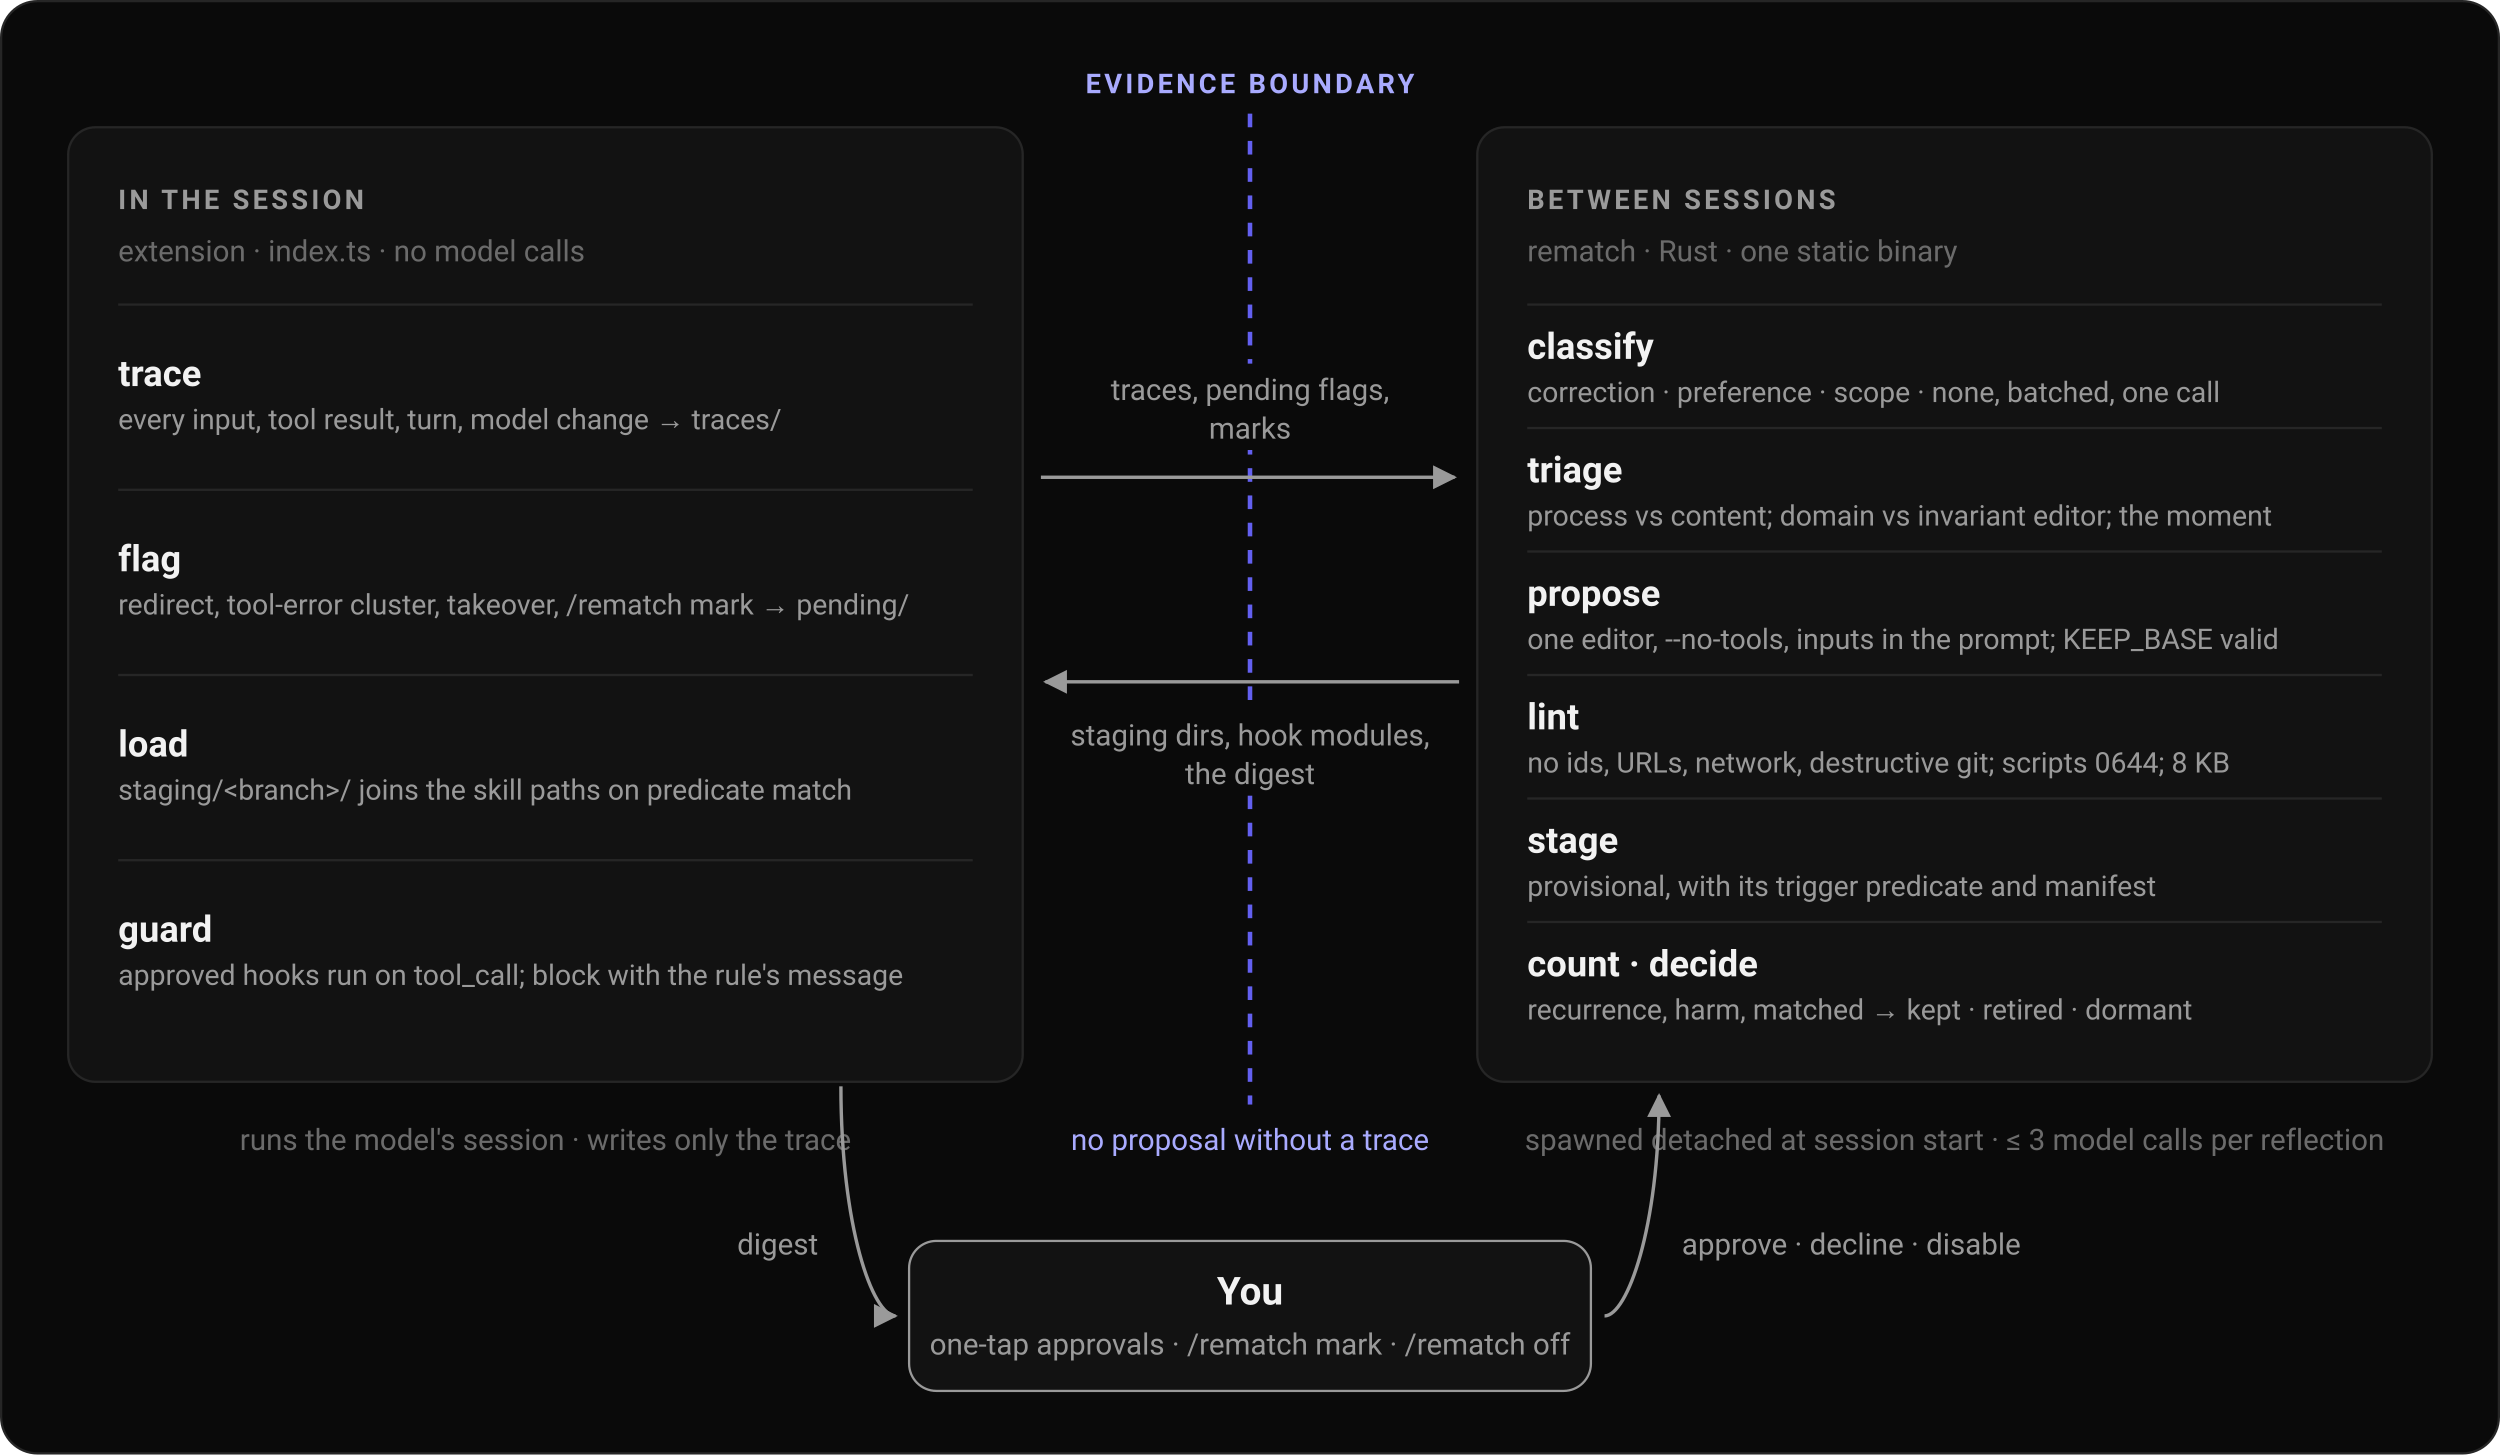
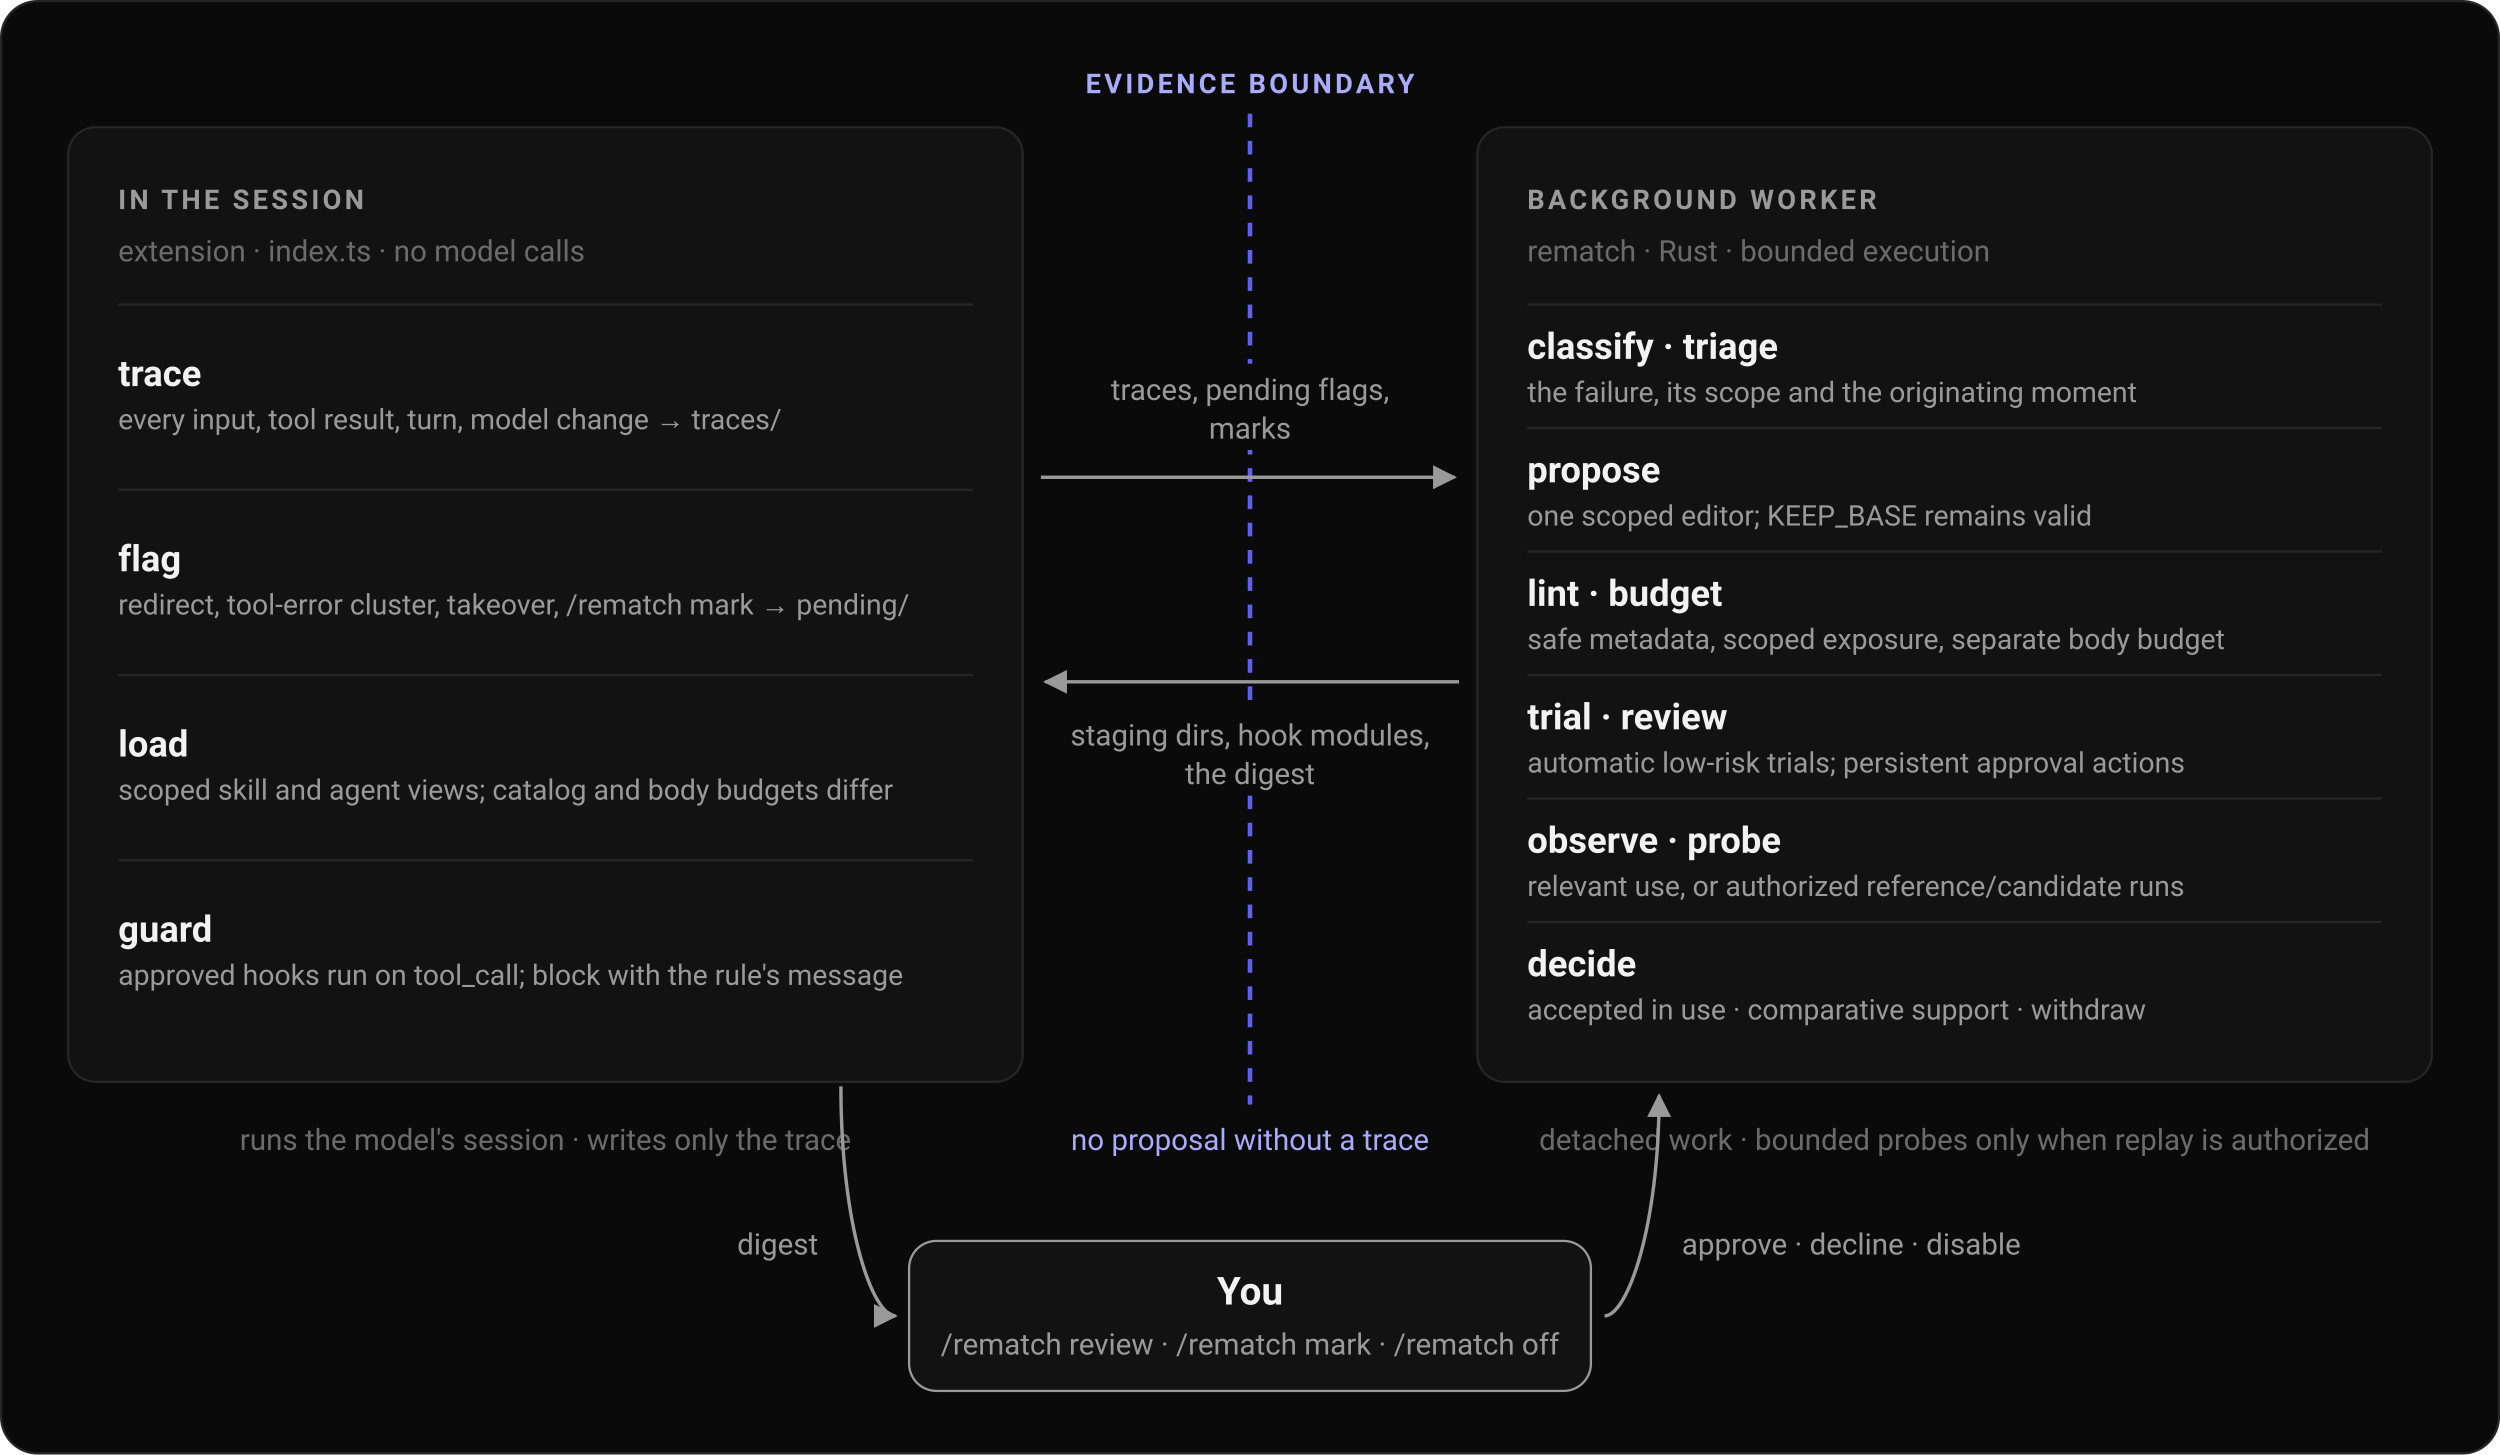
<svg xmlns="http://www.w3.org/2000/svg" viewBox="0 0 1100 640" width="1100" height="640" role="img" aria-labelledby="title desc">
  <defs>
    <marker id="arrow" viewBox="0 0 10 10" refX="9" refY="5" markerWidth="7" markerHeight="7" orient="auto-start-reverse">
      <path d="M0 0L10 5L0 10z" fill="#9a9a9a" />
    </marker>
    <marker id="arrow-accent" viewBox="0 0 10 10" refX="9" refY="5" markerWidth="7" markerHeight="7" orient="auto-start-reverse">
      <path d="M0 0L10 5L0 10z" fill="#6360f0" />
    </marker>
  </defs>
  <g font-family="system-ui, -apple-system, 'Segoe UI', Roboto, 'Helvetica Neue', Arial, sans-serif">
    <rect x="0.5" y="0.5" width="1099" height="639" rx="16" fill="#0a0a0a" stroke="#262626" />
    <rect x="30" y="56" width="420" height="420" rx="12" fill="#121212" stroke="#262626" />
    <text x="52" y="92" font-size="12" font-weight="600" letter-spacing="0.12em" fill="#9a9a9a">IN THE SESSION</text>
    <text x="52" y="115" font-size="13" fill="#6b6b6b">extension · index.ts · no model calls</text>
    <line x1="52" y1="134" x2="428" y2="134" stroke="#262626" />
    <text x="52" y="169.86" font-size="16" font-weight="600" fill="#f2f2f2">trace</text>
    <text x="52" y="188.86" font-size="12.5" fill="#9a9a9a">every input, tool result, turn, model change → traces/</text>
    <line x1="52" y1="215.5" x2="428" y2="215.5" stroke="#262626" />
    <text x="52" y="251.36" font-size="16" font-weight="600" fill="#f2f2f2">flag</text>
    <text x="52" y="270.36" font-size="12.5" fill="#9a9a9a">redirect, tool-error cluster, takeover, /rematch mark → pending/</text>
    <line x1="52" y1="297.0" x2="428" y2="297.0" stroke="#262626" />
    <text x="52" y="332.86" font-size="16" font-weight="600" fill="#f2f2f2">load</text>
-     <text x="52" y="351.86" font-size="12.5" fill="#9a9a9a">staging/&lt;branch&gt;/ joins the skill paths on predicate match</text>
+     <text x="52" y="351.86" font-size="12.5" fill="#9a9a9a">scoped skill and agent views; catalog and body budgets differ</text>
    <line x1="52" y1="378.5" x2="428" y2="378.5" stroke="#262626" />
    <text x="52" y="414.36" font-size="16" font-weight="600" fill="#f2f2f2">guard</text>
    <text x="52" y="433.36" font-size="12.5" fill="#9a9a9a">approved hooks run on tool_call; block with the rule's message</text>
    <rect x="650" y="56" width="420" height="420" rx="12" fill="#121212" stroke="#262626" />
-     <text x="672" y="92" font-size="12" font-weight="600" letter-spacing="0.12em" fill="#9a9a9a">BETWEEN SESSIONS</text>
-     <text x="672" y="115" font-size="13" fill="#6b6b6b">rematch · Rust · one static binary</text>
+     <text x="672" y="92" font-size="12" font-weight="600" letter-spacing="0.12em" fill="#9a9a9a">BACKGROUND WORKER</text>
+     <text x="672" y="115" font-size="13" fill="#6b6b6b">rematch · Rust · bounded execution</text>
    <line x1="672" y1="134" x2="1048" y2="134" stroke="#262626" />
-     <text x="672" y="157.907" font-size="16" font-weight="600" fill="#f2f2f2">classify</text>
-     <text x="672" y="176.907" font-size="12.5" fill="#9a9a9a">correction · preference · scope · none, batched, one call</text>
+     <text x="672" y="157.907" font-size="16" font-weight="600" fill="#f2f2f2">classify · triage</text>
+     <text x="672" y="176.907" font-size="12.5" fill="#9a9a9a">the failure, its scope and the originating moment</text>
    <line x1="672" y1="188.333" x2="1048" y2="188.333" stroke="#262626" />
-     <text x="672" y="212.24" font-size="16" font-weight="600" fill="#f2f2f2">triage</text>
-     <text x="672" y="231.24" font-size="12.5" fill="#9a9a9a">process vs content; domain vs invariant editor; the moment</text>
+     <text x="672" y="212.24" font-size="16" font-weight="600" fill="#f2f2f2">propose</text>
+     <text x="672" y="231.24" font-size="12.5" fill="#9a9a9a">one scoped editor; KEEP_BASE remains valid</text>
    <line x1="672" y1="242.667" x2="1048" y2="242.667" stroke="#262626" />
-     <text x="672" y="266.573" font-size="16" font-weight="600" fill="#f2f2f2">propose</text>
-     <text x="672" y="285.573" font-size="12.5" fill="#9a9a9a">one editor, --no-tools, inputs in the prompt; KEEP_BASE valid</text>
+     <text x="672" y="266.573" font-size="16" font-weight="600" fill="#f2f2f2">lint · budget</text>
+     <text x="672" y="285.573" font-size="12.5" fill="#9a9a9a">safe metadata, scoped exposure, separate body budget</text>
    <line x1="672" y1="297.0" x2="1048" y2="297.0" stroke="#262626" />
-     <text x="672" y="320.907" font-size="16" font-weight="600" fill="#f2f2f2">lint</text>
-     <text x="672" y="339.907" font-size="12.5" fill="#9a9a9a">no ids, URLs, network, destructive git; scripts 0644; 8 KB</text>
+     <text x="672" y="320.907" font-size="16" font-weight="600" fill="#f2f2f2">trial · review</text>
+     <text x="672" y="339.907" font-size="12.5" fill="#9a9a9a">automatic low-risk trials; persistent approval actions</text>
    <line x1="672" y1="351.333" x2="1048" y2="351.333" stroke="#262626" />
-     <text x="672" y="375.24" font-size="16" font-weight="600" fill="#f2f2f2">stage</text>
-     <text x="672" y="394.24" font-size="12.5" fill="#9a9a9a">provisional, with its trigger predicate and manifest</text>
+     <text x="672" y="375.24" font-size="16" font-weight="600" fill="#f2f2f2">observe · probe</text>
+     <text x="672" y="394.24" font-size="12.5" fill="#9a9a9a">relevant use, or authorized reference/candidate runs</text>
    <line x1="672" y1="405.667" x2="1048" y2="405.667" stroke="#262626" />
-     <text x="672" y="429.573" font-size="16" font-weight="600" fill="#f2f2f2">count · decide</text>
-     <text x="672" y="448.573" font-size="12.5" fill="#9a9a9a">recurrence, harm, matched → kept · retired · dormant</text>
+     <text x="672" y="429.573" font-size="16" font-weight="600" fill="#f2f2f2">decide</text>
+     <text x="672" y="448.573" font-size="12.5" fill="#9a9a9a">accepted in use · comparative support · withdraw</text>
    <text x="240" y="506" font-size="13" text-anchor="middle" fill="#6b6b6b">runs the model's session · writes only the trace</text>
-     <text x="860" y="506" font-size="13" text-anchor="middle" fill="#6b6b6b">spawned detached at session start · ≤ 3 model calls per reflection</text>
+     <text x="860" y="506" font-size="13" text-anchor="middle" fill="#6b6b6b">detached work · bounded probes only when replay is authorized</text>
    <line x1="550" y1="50" x2="550" y2="486" stroke="#6360f0" stroke-width="2" stroke-dasharray="6 6" />
    <rect x="458" y="24" width="184" height="24" rx="12" fill="#0a0a0a" />
    <text x="550" y="41" font-size="12" font-weight="600" letter-spacing="0.12em" text-anchor="middle" fill="#a9abff">EVIDENCE BOUNDARY</text>
    <text x="550" y="506" font-size="13" text-anchor="middle" fill="#a9abff">no proposal without a trace</text>
    <rect x="462" y="160" width="176" height="38" fill="#0a0a0a" />
    <text x="550" y="176" font-size="13" text-anchor="middle" fill="#9a9a9a">traces, pending flags,</text>
    <text x="550" y="193" font-size="13" text-anchor="middle" fill="#9a9a9a">marks</text>
    <line x1="458" y1="210" x2="640" y2="210" stroke="#9a9a9a" stroke-width="1.5" marker-end="url(#arrow)" />
    <line x1="642" y1="300" x2="460" y2="300" stroke="#9a9a9a" stroke-width="1.5" marker-end="url(#arrow)" />
    <rect x="458" y="312" width="184" height="38" fill="#0a0a0a" />
    <text x="550" y="328" font-size="13" text-anchor="middle" fill="#9a9a9a">staging dirs, hook modules,</text>
    <text x="550" y="345" font-size="13" text-anchor="middle" fill="#9a9a9a">the digest</text>
    <rect x="400" y="546" width="300" height="66" rx="12" fill="#121212" stroke="#9a9a9a" />
    <text x="550" y="574" font-size="17" font-weight="600" text-anchor="middle" fill="#f2f2f2">You</text>
-     <text x="550" y="596" font-size="13" text-anchor="middle" fill="#9a9a9a">one-tap approvals · /rematch mark · /rematch off</text>
+     <text x="550" y="596" font-size="13" text-anchor="middle" fill="#9a9a9a">/rematch review · /rematch mark · /rematch off</text>
    <path d="M370 478 C370 540 384 579 394 579" fill="none" stroke="#9a9a9a" stroke-width="1.5" marker-end="url(#arrow)" />
    <text x="360" y="552" font-size="13" text-anchor="end" fill="#9a9a9a">digest</text>
    <path d="M706 579 C716 579 730 540 730 482" fill="none" stroke="#9a9a9a" stroke-width="1.5" marker-end="url(#arrow)" />
    <text x="740" y="552" font-size="13" fill="#9a9a9a">approve · decline · disable</text>
  </g>
</svg>
